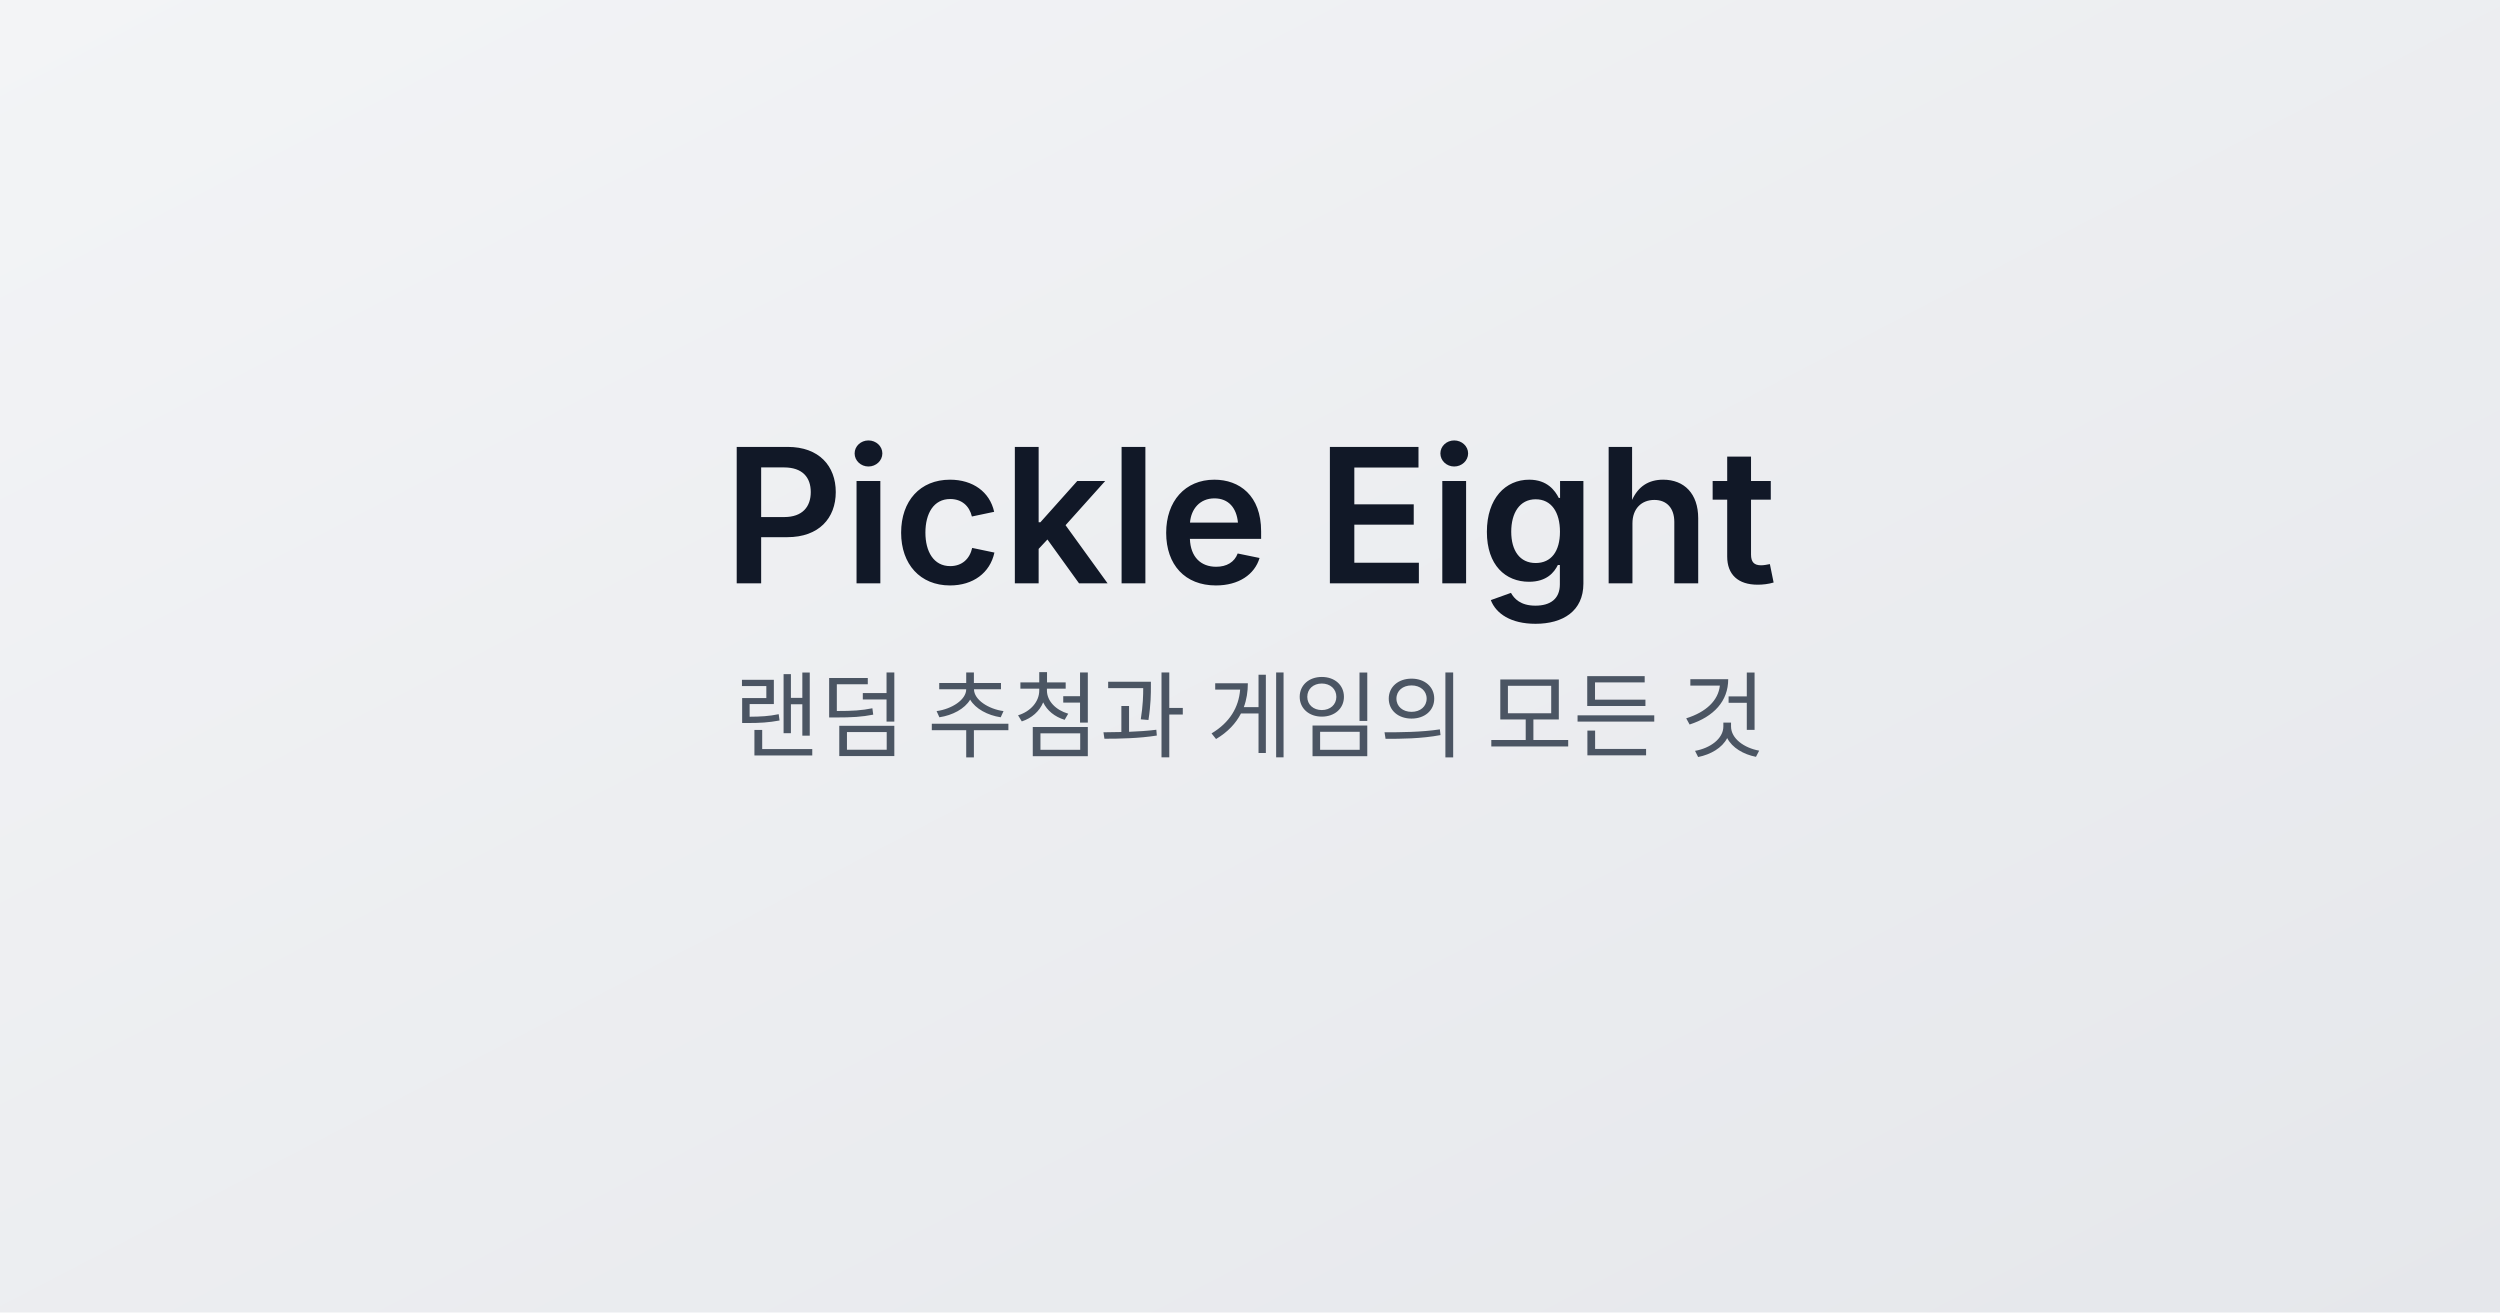
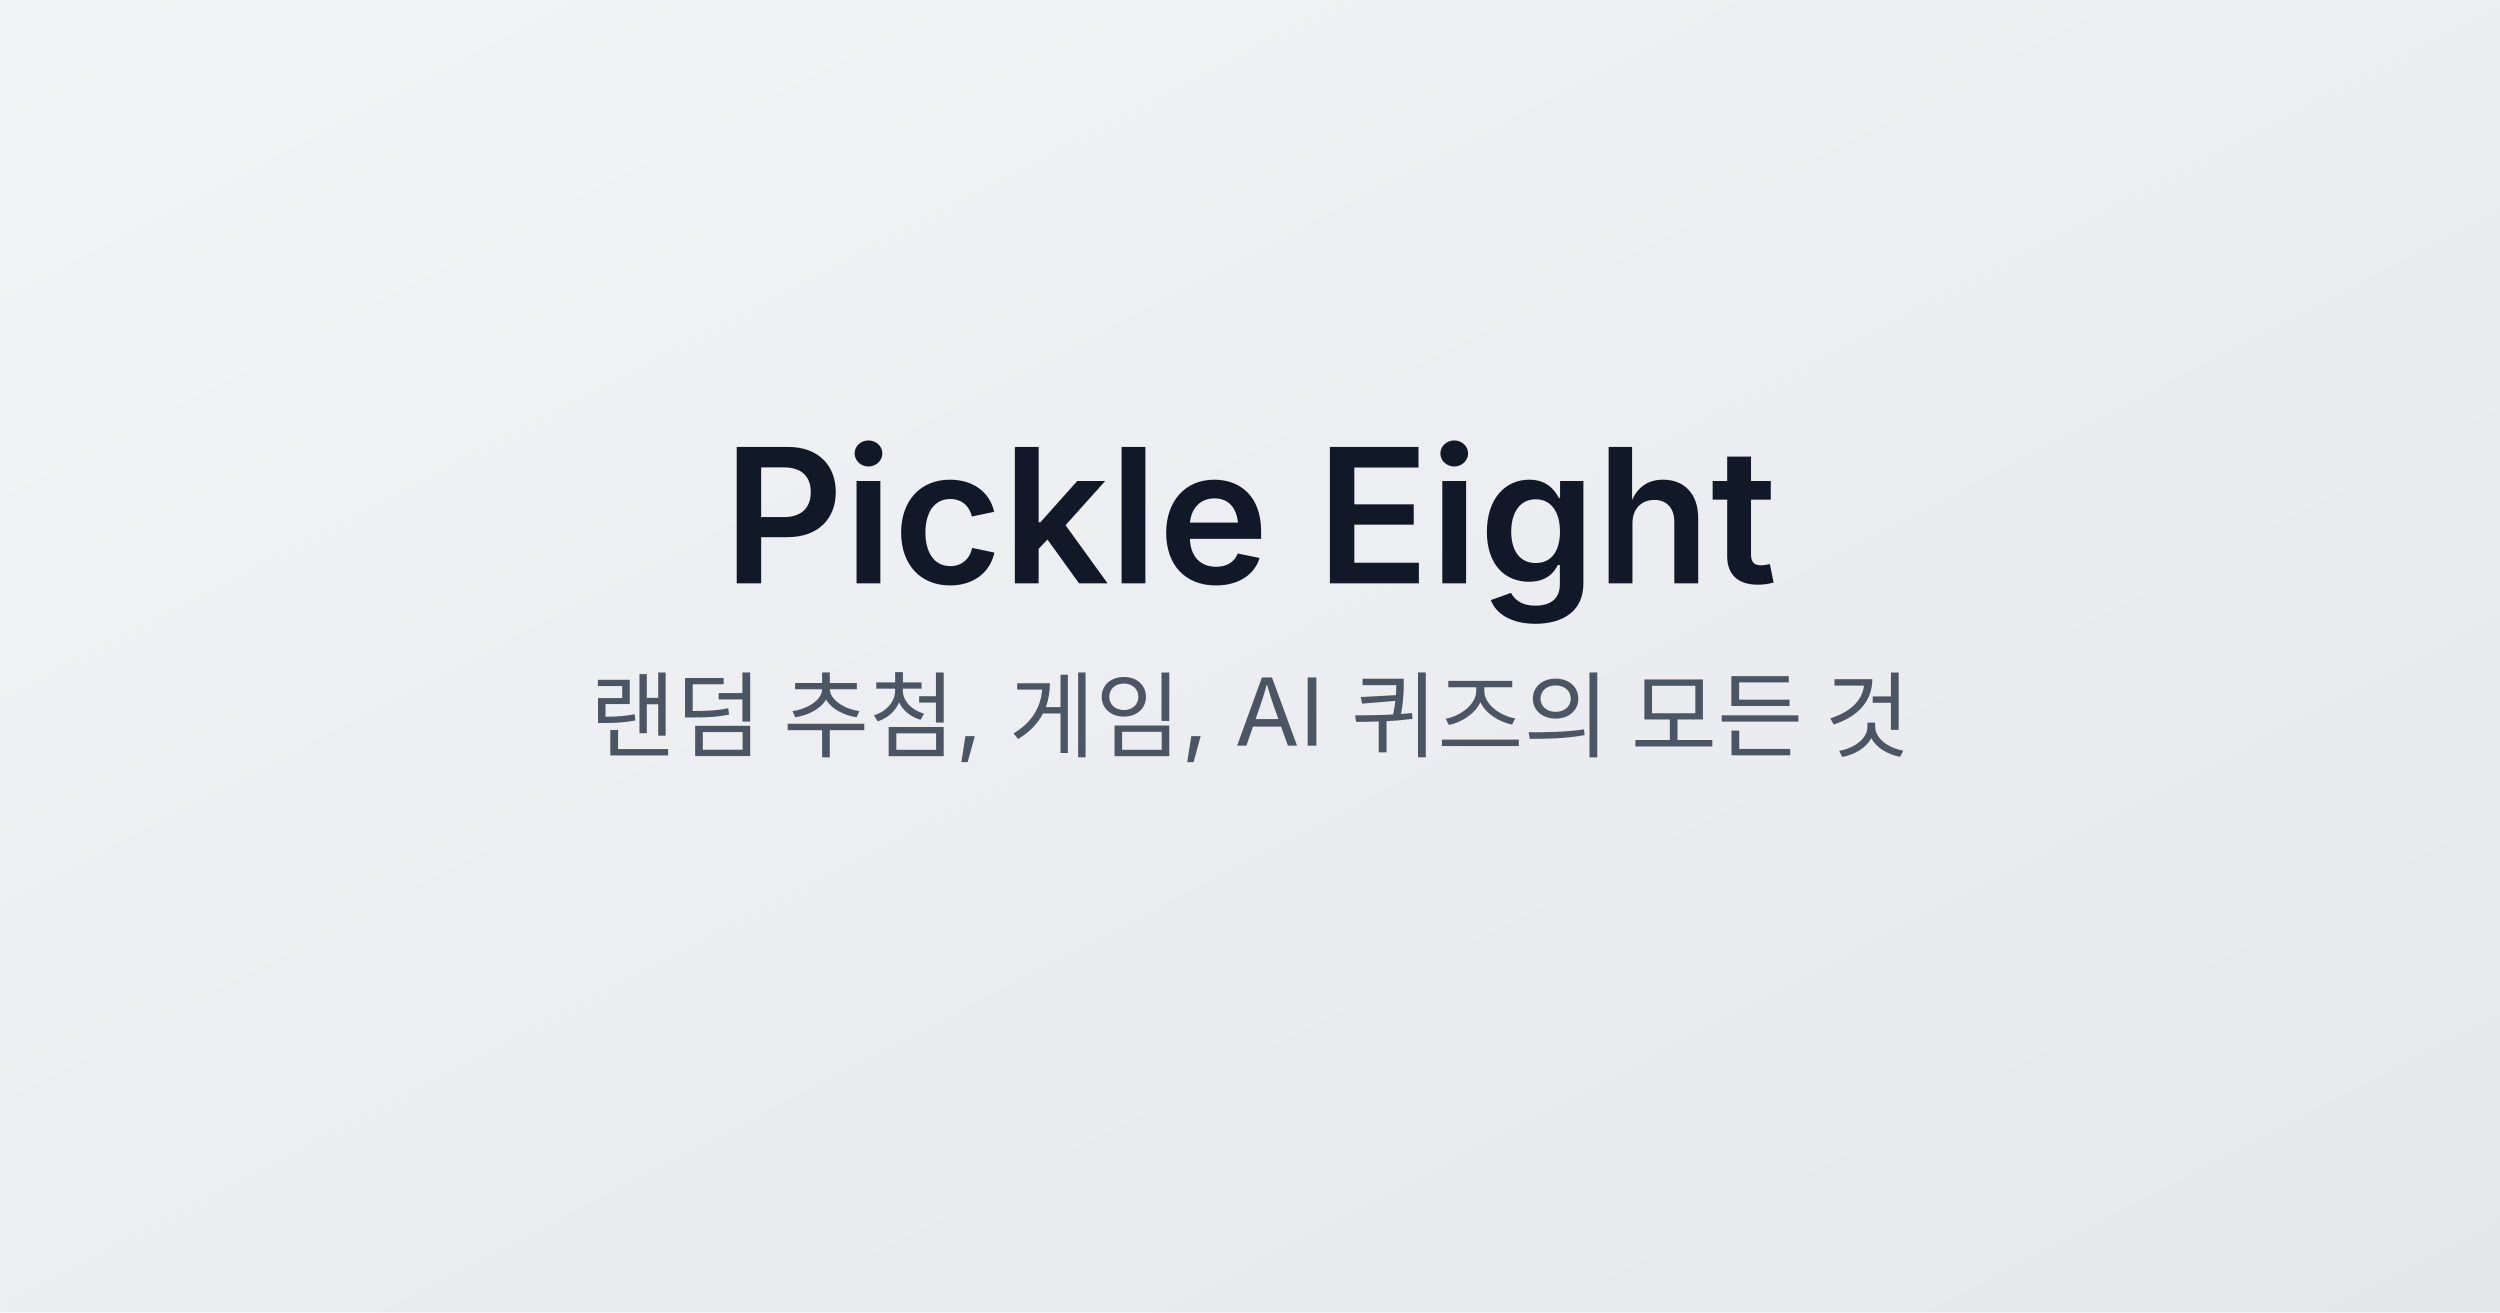
<svg xmlns="http://www.w3.org/2000/svg" width="1200" height="630" viewBox="0 0 1200 630">
  <defs>
    <linearGradient id="bgGradient" x1="0%" y1="0%" x2="100%" y2="100%">
      <stop offset="0%" style="stop-color:#F3F4F6;" />
      <stop offset="100%" style="stop-color:#E5E7EB;" />
    </linearGradient>
    <style>
      .title {
        font-family: 'CalSans-SemiBold', 'Inter', sans-serif;
        font-size: 90px;
        font-weight: 600;
        fill: #111827;
      }
      .subtitle {
        font-family: 'Inter', sans-serif;
        font-size: 45px;
        fill: #4B5563;
      }
    </style>
  </defs>
  <rect width="1200" height="630" fill="url(#bgGradient)" />
  <g transform="translate(600, 280)">
    <text text-anchor="middle" class="title">Pickle Eight</text>
  </g>
  <g transform="translate(600, 360)">
-     <text text-anchor="middle" class="subtitle">랜덤 추첨과 게임의 모든 것</text>
+     <text text-anchor="middle" class="subtitle">랜덤 추첨, 게임, AI 퀴즈의 모든 것</text>
  </g>
</svg>
